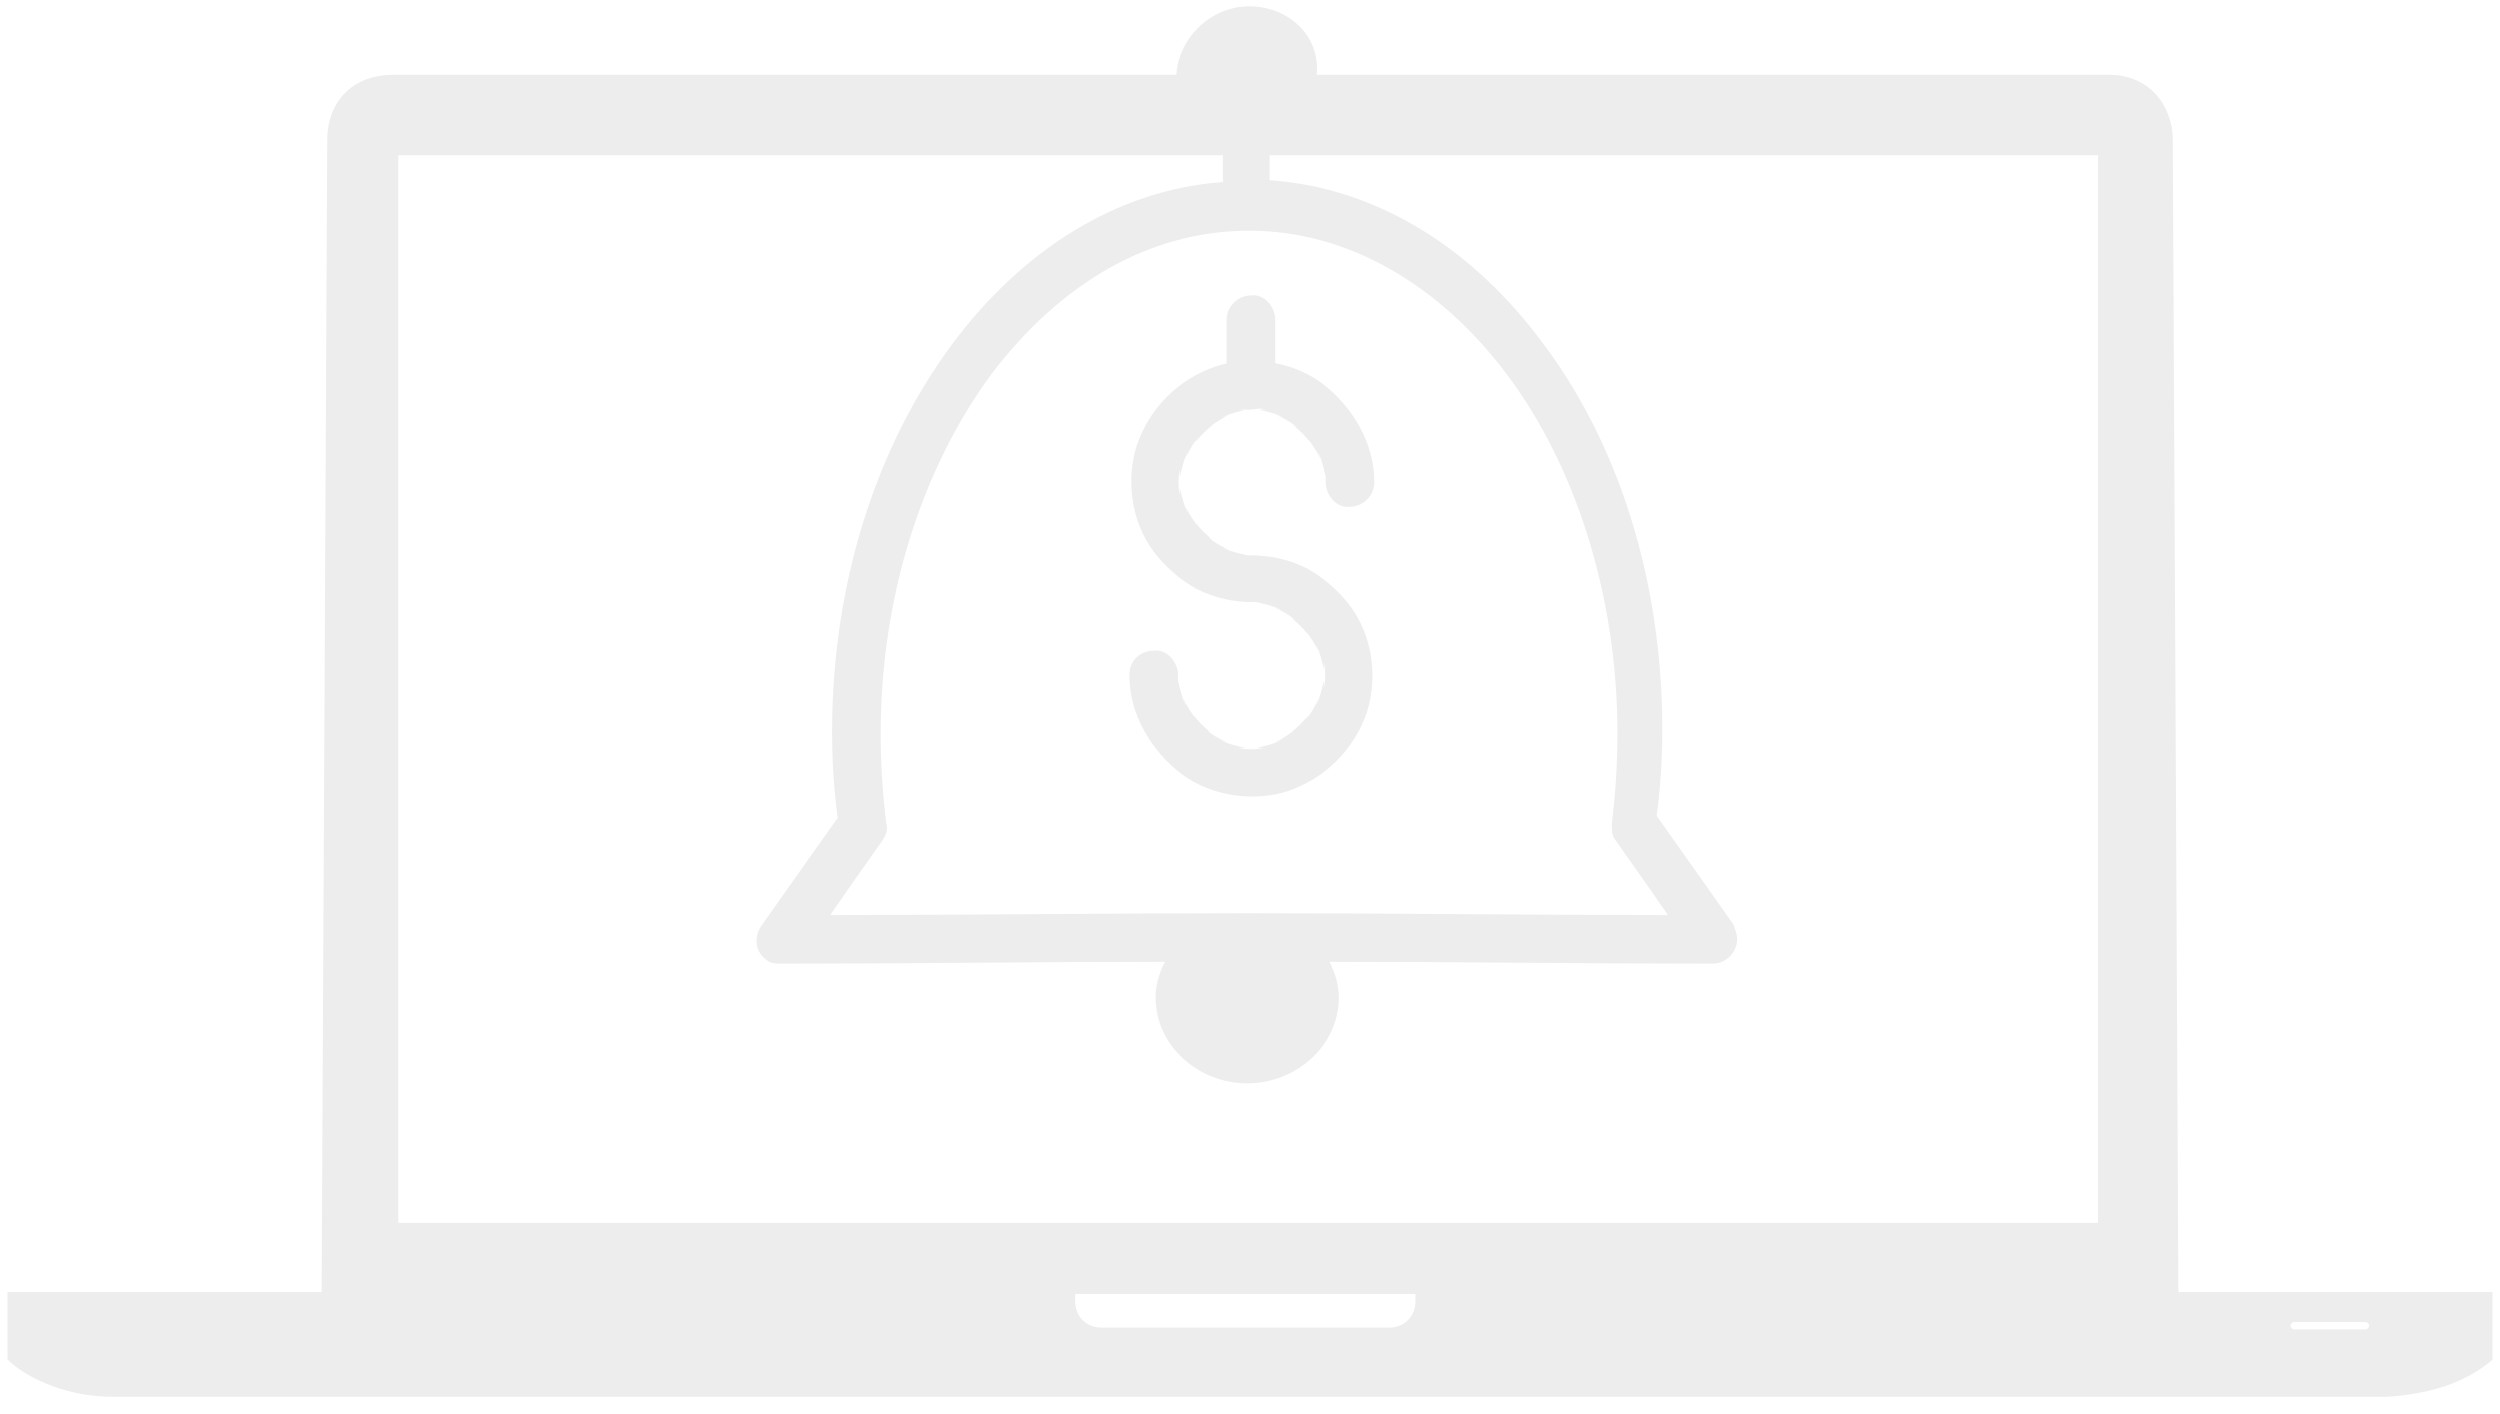
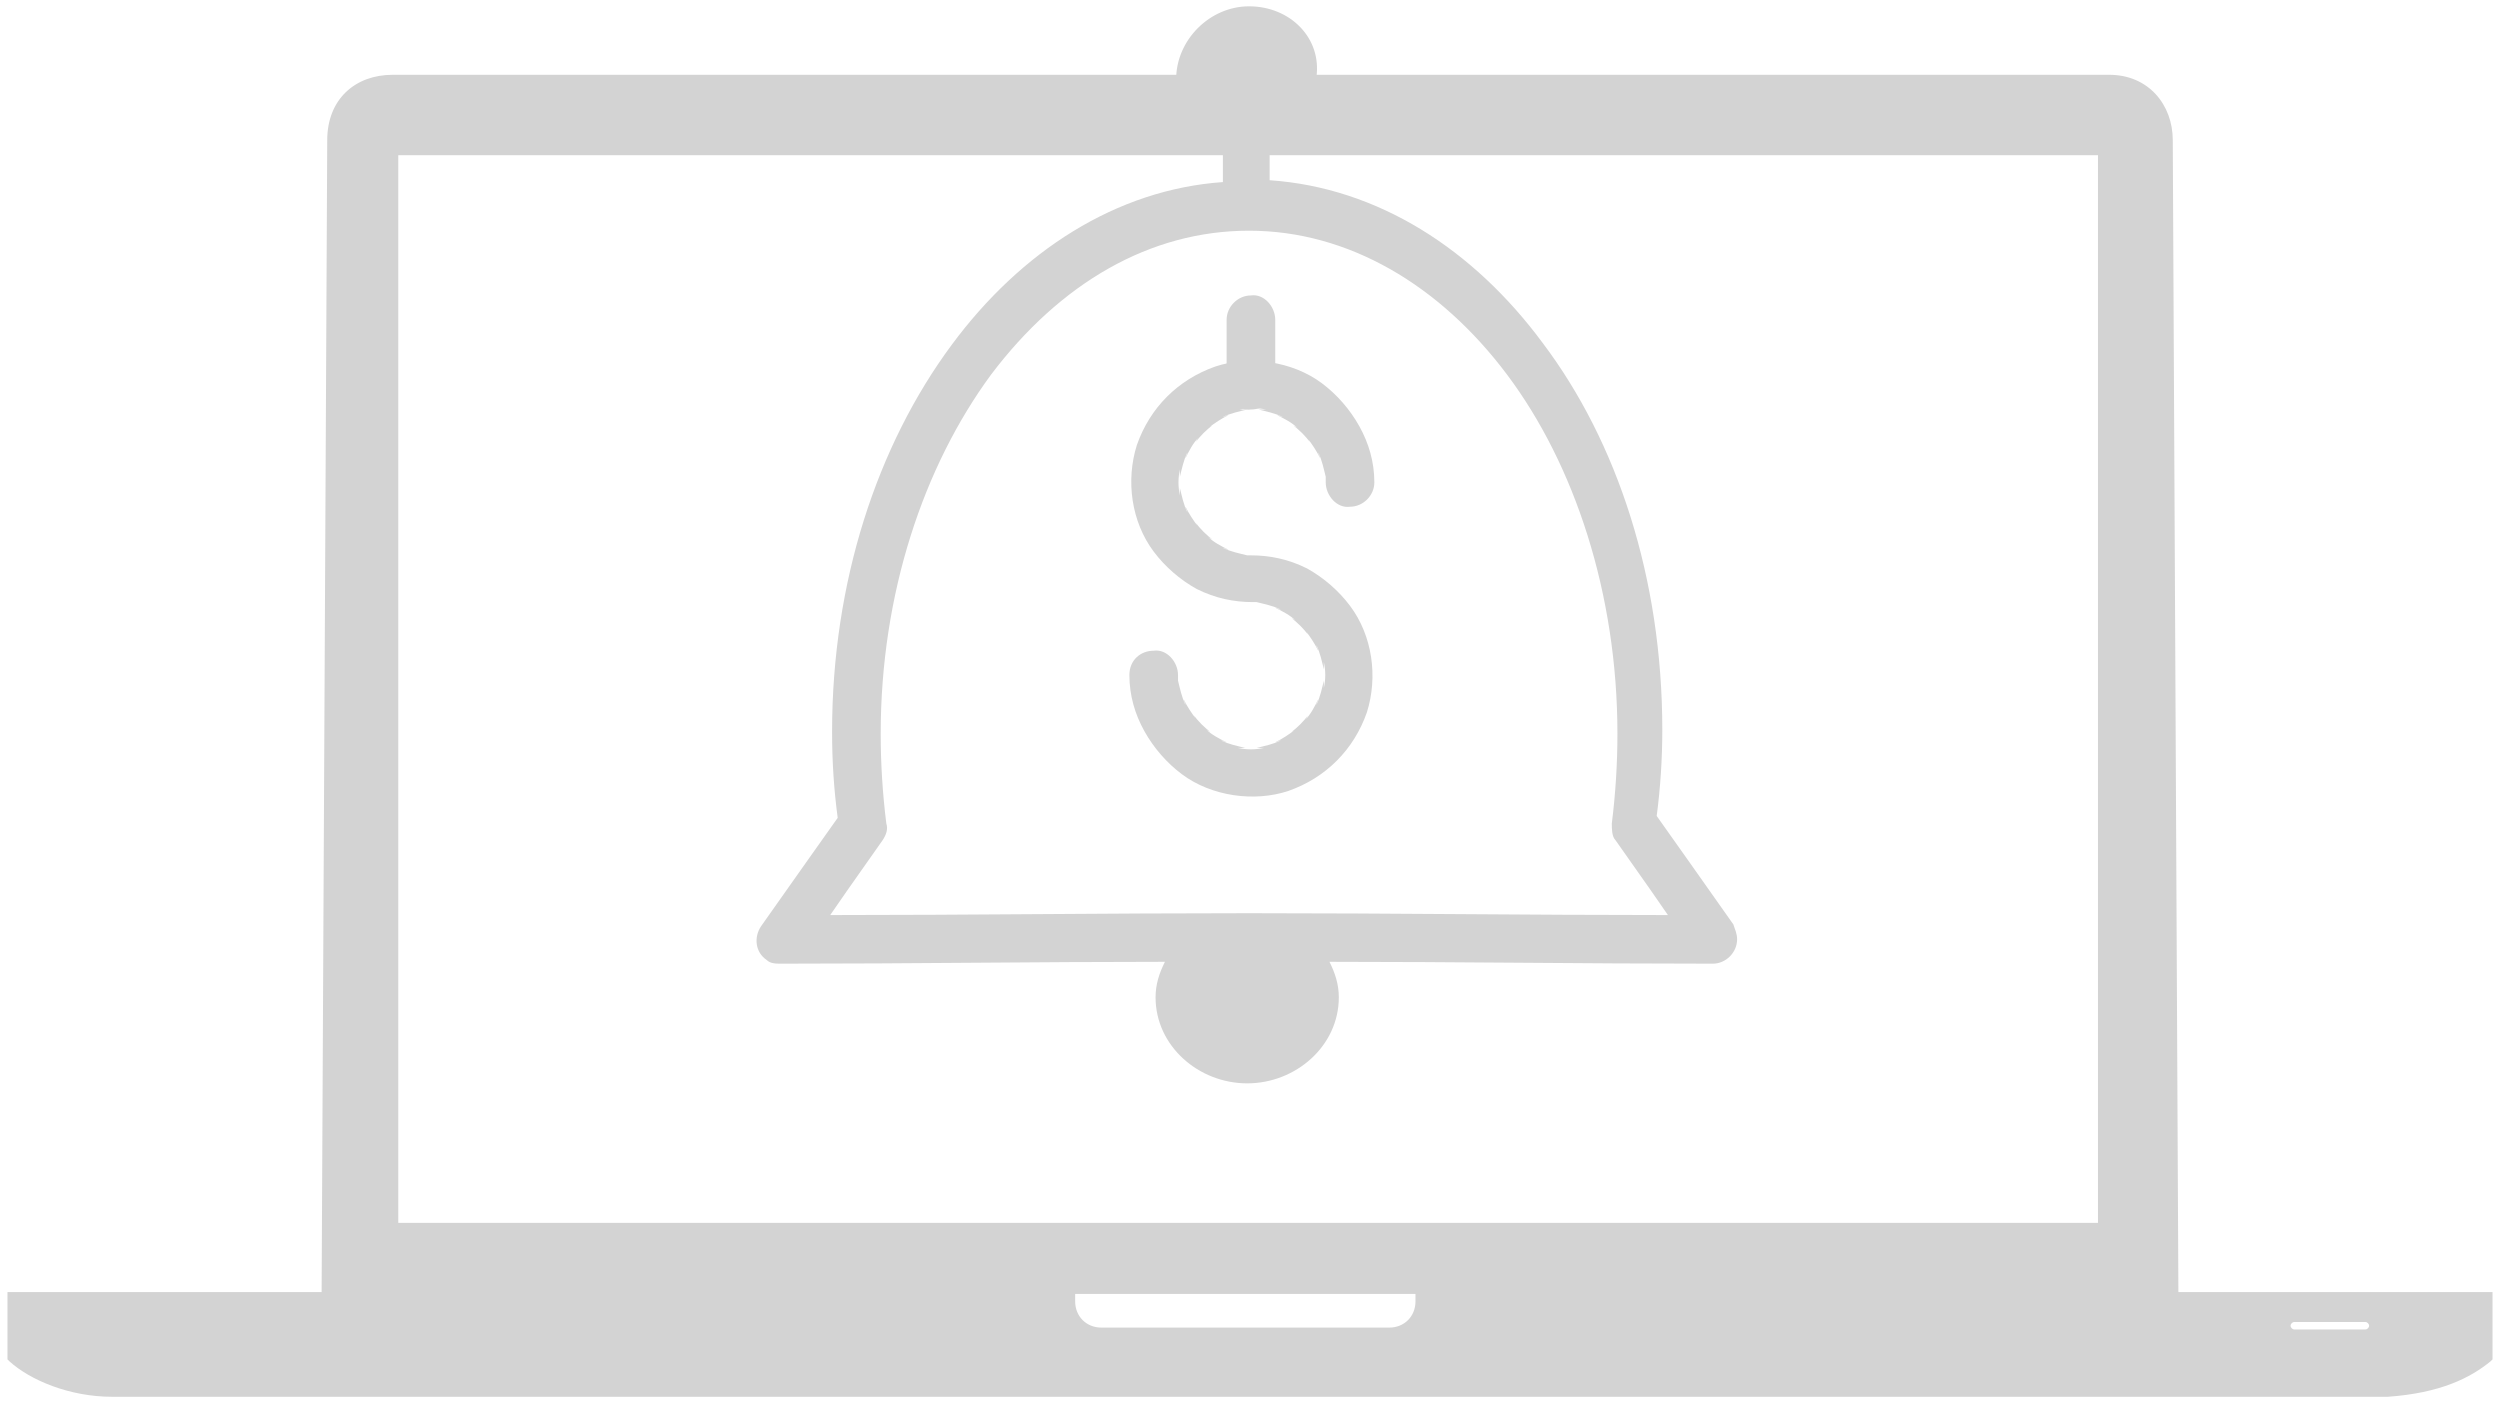
<svg xmlns="http://www.w3.org/2000/svg" version="1.1" id="Layer_1" x="0px" y="0px" viewBox="0 0 133.7 75.6" style="enable-background:new 0 0 133.7 75.6;" xml:space="preserve">
  <style type="text/css">
- 	.st0{fill:#EDEDED;}
+ 	.st0{fill:#D3D3D3;}
</style>
  <path class="st0" d="M133.3,69.1h-16.8l-0.3-61.6c0-1.9-1.3-3.5-3.4-3.5H21c-2,0-3.5,1.3-3.5,3.5l-0.3,61.6H0.4v3.6l0.1,0.1  c1.1,1,3.2,1.9,5.5,1.9h121.7c2.8-0.2,4.4-1,5.5-1.9l0.1-0.1C133.3,71.6,133.3,70.2,133.3,69.1z M66.8,5.6c0.2,0,0.4,0.2,0.4,0.4  S67,6.5,66.8,6.5S66.4,6.3,66.4,6S66.6,5.6,66.8,5.6z M21.3,8.3h90.9v57.1H21.3V8.3z M75.7,69.6c0,0.8-0.6,1.4-1.4,1.4H58.9  c-0.8,0-1.4-0.6-1.4-1.4v-0.4h18.2V69.6z M126.5,71.1h-3.8c-0.1,0-0.2-0.1-0.2-0.2s0.1-0.2,0.2-0.2h3.8c0.1,0,0.2,0.1,0.2,0.2  S126.6,71.1,126.5,71.1z" />
  <g transform="translate(0,-952.3622)">
    <g>
      <path class="st0" d="M66.8,952.7c-2.1,0-3.9,1.8-3.9,3.9c0,1.7,1.1,3.1,2.5,3.6v1.9c-5.7,0.4-10.8,3.7-14.5,8.7    c-4,5.4-6.4,12.7-6.4,20.7c0,1.6,0.1,3.1,0.3,4.6l-1.7,2.4l-2.4,3.4c-0.4,0.6-0.3,1.4,0.3,1.8c0.2,0.2,0.5,0.2,0.8,0.2    c7,0,13.6-0.1,20.5-0.1c-0.3,0.6-0.5,1.2-0.5,1.9c0,2.6,2.3,4.6,4.9,4.6s4.9-2,4.9-4.6c0-0.7-0.2-1.3-0.5-1.9    c6.9,0,13.5,0.1,20.5,0.1c0.7,0,1.3-0.6,1.3-1.3c0-0.3-0.1-0.5-0.2-0.8l-2.4-3.4l-1.7-2.4c0.2-1.5,0.3-3.1,0.3-4.6    c0-8.1-2.4-15.4-6.4-20.7c-3.7-5-8.8-8.3-14.6-8.7v-1.9c1.5-0.5,2.5-2,2.5-3.6C70.7,954.4,69,952.7,66.8,952.7L66.8,952.7z     M66.8,964.7c5.3,0,10.2,2.9,13.8,7.7c3.6,4.8,5.9,11.7,5.9,19.2c0,1.6-0.1,3.2-0.3,4.8c0,0.3,0,0.7,0.2,0.9l1.9,2.7l0.9,1.3    c-7.5,0-14.7-0.1-22.4-0.1s-14.9,0.1-22.4,0.1l0.9-1.3l0,0l1.9-2.7c0.2-0.3,0.3-0.6,0.2-0.9c-0.2-1.6-0.3-3.2-0.3-4.8    c0-7.5,2.3-14.3,5.9-19.2C56.7,967.5,61.5,964.7,66.8,964.7L66.8,964.7z" />
    </g>
  </g>
  <g>
    <g>
      <g>
        <g>
          <path class="st0" d="M60.4,36.1c0,1.1,0.3,2.1,0.8,3s1.2,1.7,2,2.3c1.6,1.2,3.9,1.5,5.7,0.9c2-0.7,3.5-2.2,4.2-4.2      c0.6-1.9,0.3-4.1-0.9-5.7c-0.6-0.8-1.4-1.5-2.3-2c-1-0.5-2-0.7-3-0.7c-0.2,0-0.4,0-0.6,0c0.1,0,0.2,0,0.4,0      c-0.4-0.1-0.9-0.2-1.3-0.4c0.1,0,0.2,0.1,0.3,0.1c-0.4-0.2-0.8-0.4-1.1-0.7c0.1,0.1,0.2,0.1,0.3,0.2c-0.4-0.3-0.7-0.6-1-1      c0.1,0.1,0.1,0.2,0.2,0.3c-0.3-0.4-0.5-0.7-0.7-1.1c0,0.1,0.1,0.2,0.1,0.3c-0.2-0.4-0.3-0.9-0.4-1.3c0,0.1,0,0.2,0,0.4      c-0.1-0.5-0.1-0.9,0-1.4c0,0.1,0,0.2,0,0.4c0.1-0.4,0.2-0.9,0.4-1.3c0,0.1-0.1,0.2-0.1,0.3c0.2-0.4,0.4-0.8,0.7-1.1      c-0.1,0.1-0.1,0.2-0.2,0.3c0.3-0.4,0.6-0.7,1-1c-0.1,0.1-0.2,0.1-0.3,0.2c0.4-0.3,0.7-0.5,1.1-0.7c-0.1,0-0.2,0.1-0.3,0.1      c0.4-0.2,0.9-0.3,1.3-0.4c-0.1,0-0.2,0-0.4,0c0.5-0.1,0.9-0.1,1.4,0c-0.1,0-0.2,0-0.4,0c0.4,0.1,0.9,0.2,1.3,0.4      c-0.1,0-0.2-0.1-0.3-0.1c0.4,0.2,0.8,0.4,1.1,0.7c-0.1-0.1-0.2-0.1-0.3-0.2c0.4,0.3,0.7,0.6,1,1c-0.1-0.1-0.1-0.2-0.2-0.3      c0.3,0.4,0.5,0.7,0.7,1.1c0-0.1-0.1-0.2-0.1-0.3c0.2,0.4,0.3,0.9,0.4,1.3c0-0.1,0-0.2,0-0.4c0,0.2,0,0.5,0,0.7      c0,0.7,0.6,1.4,1.3,1.3c0.7,0,1.3-0.6,1.3-1.3c0-1.1-0.3-2.1-0.8-3s-1.2-1.7-2-2.3c-1.6-1.2-3.9-1.5-5.7-0.9      c-2,0.7-3.5,2.2-4.2,4.2c-0.6,1.9-0.3,4.1,0.9,5.7c0.6,0.8,1.4,1.5,2.3,2c1,0.5,2,0.7,3,0.7c0.2,0,0.4,0,0.6,0      c-0.1,0-0.2,0-0.4,0c0.4,0.1,0.9,0.2,1.3,0.4c-0.1,0-0.2-0.1-0.3-0.1c0.4,0.2,0.8,0.4,1.1,0.7c-0.1-0.1-0.2-0.1-0.3-0.2      c0.4,0.3,0.7,0.6,1,1c-0.1-0.1-0.1-0.2-0.2-0.3c0.3,0.4,0.5,0.7,0.7,1.1c0-0.1-0.1-0.2-0.1-0.3c0.2,0.4,0.3,0.9,0.4,1.3      c0-0.1,0-0.2,0-0.4c0.1,0.5,0.1,0.9,0,1.4c0-0.1,0-0.2,0-0.4c-0.1,0.4-0.2,0.9-0.4,1.3c0-0.1,0.1-0.2,0.1-0.3      c-0.2,0.4-0.4,0.8-0.7,1.1c0.1-0.1,0.1-0.2,0.2-0.3c-0.3,0.4-0.6,0.7-1,1c0.1-0.1,0.2-0.1,0.3-0.2c-0.4,0.3-0.7,0.5-1.1,0.7      c0.1,0,0.2-0.1,0.3-0.1c-0.4,0.2-0.9,0.3-1.3,0.4c0.1,0,0.2,0,0.4,0c-0.5,0.1-0.9,0.1-1.4,0c0.1,0,0.2,0,0.4,0      c-0.4-0.1-0.9-0.2-1.3-0.4c0.1,0,0.2,0.1,0.3,0.1c-0.4-0.2-0.8-0.4-1.1-0.7c0.1,0.1,0.2,0.1,0.3,0.2c-0.4-0.3-0.7-0.6-1-1      c0.1,0.1,0.1,0.2,0.2,0.3c-0.3-0.4-0.5-0.7-0.7-1.1c0,0.1,0.1,0.2,0.1,0.3c-0.2-0.4-0.3-0.9-0.4-1.3c0,0.1,0,0.2,0,0.4      c0-0.2,0-0.5,0-0.7c0-0.7-0.6-1.4-1.3-1.3C61,34.8,60.4,35.3,60.4,36.1L60.4,36.1z" />
        </g>
      </g>
      <g>
        <g>
          <path class="st0" d="M68.2,20.6c0-1,0-2,0-3.1c0-0.1,0-0.3,0-0.4c0-0.7-0.6-1.4-1.3-1.3c-0.7,0-1.3,0.6-1.3,1.3c0,1,0,2,0,3.1      c0,0.1,0,0.3,0,0.4c0,0.7,0.6,1.4,1.3,1.3C67.6,21.9,68.2,21.4,68.2,20.6L68.2,20.6z" />
        </g>
      </g>
    </g>
  </g>
</svg>
